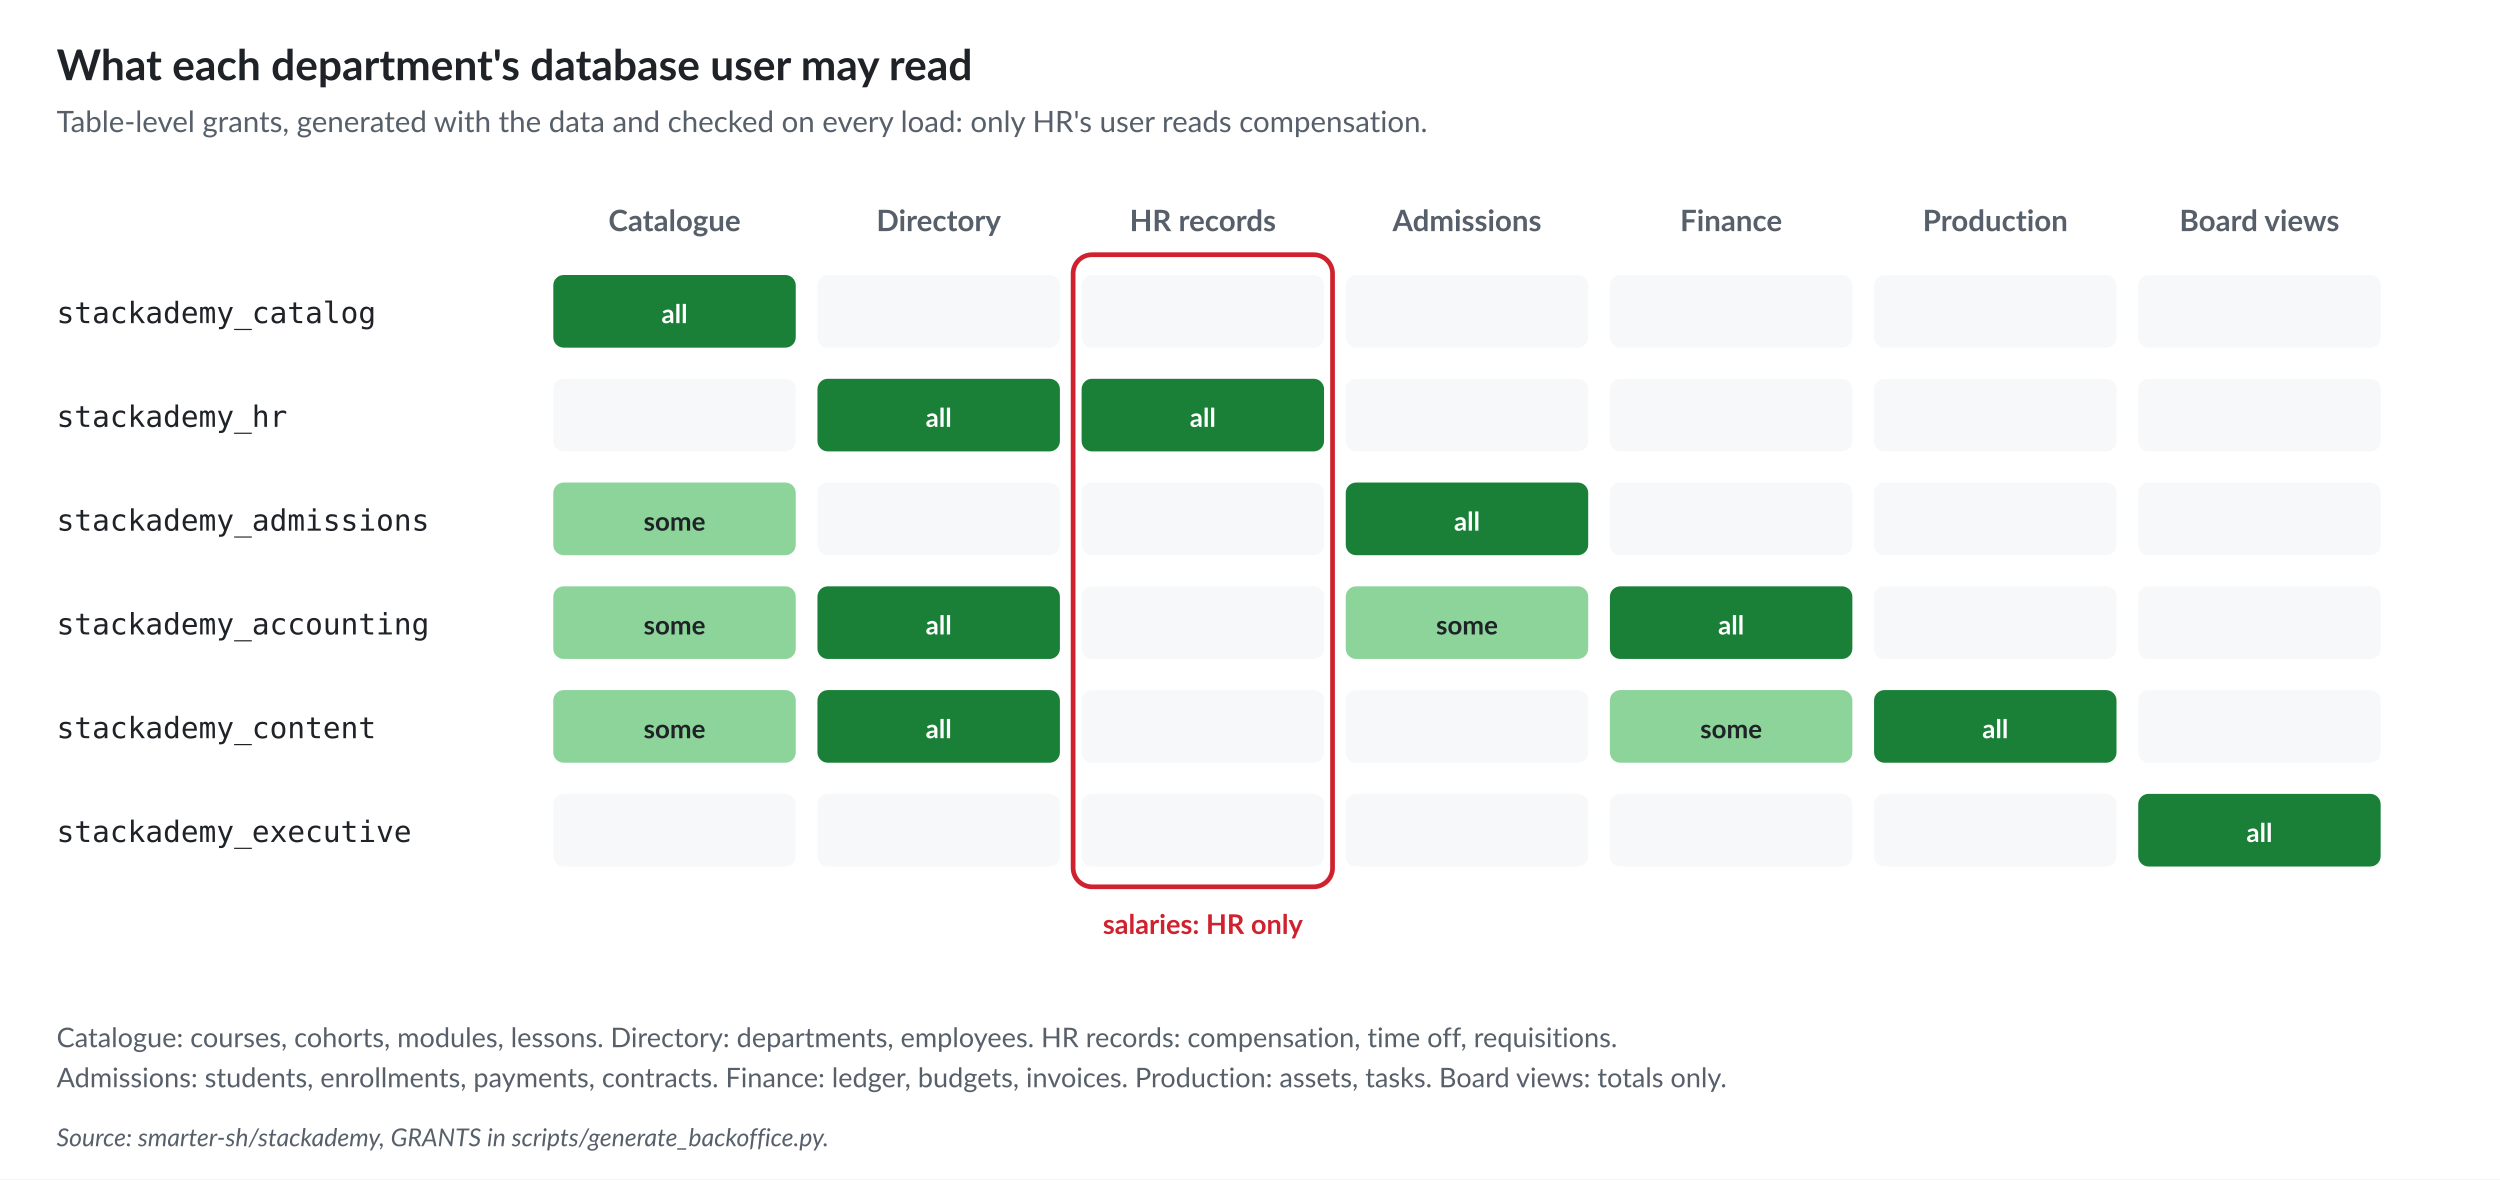
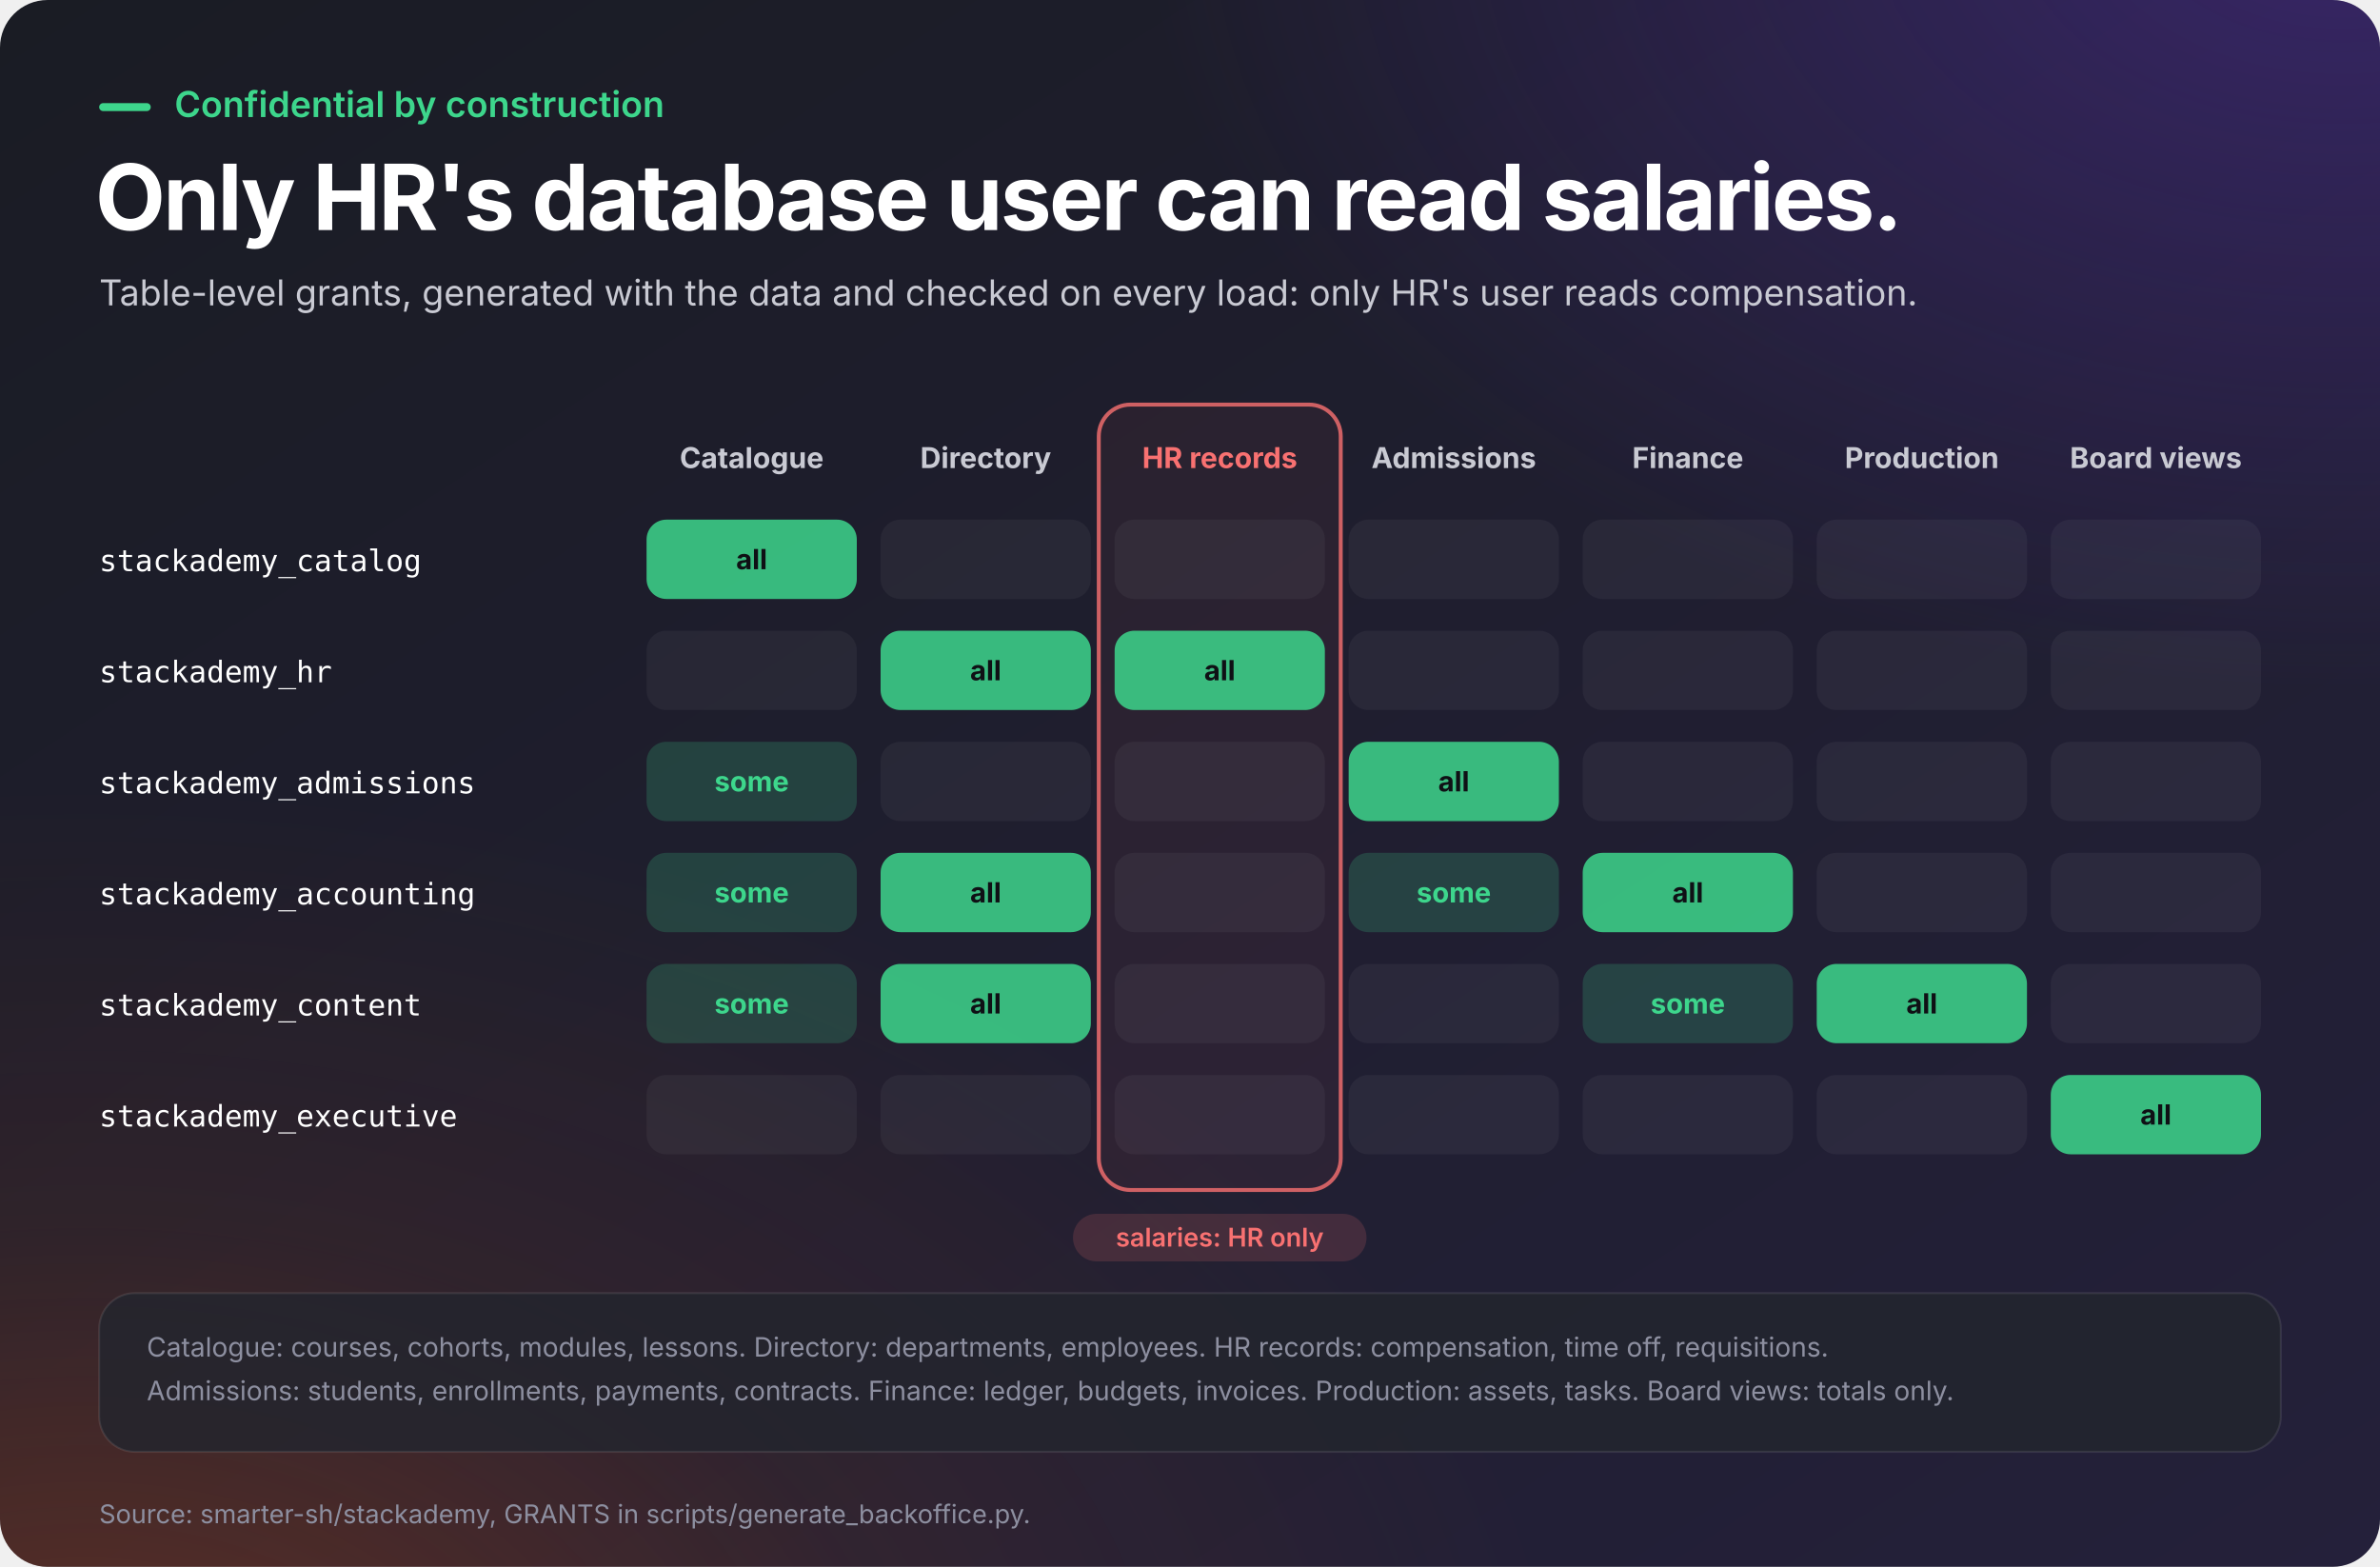
- <svg xmlns="http://www.w3.org/2000/svg" viewBox="0 0 1060 500" width="1060" height="500" role="img" aria-label="Exhibit: what each department's database user may read">
+ <svg xmlns="http://www.w3.org/2000/svg" viewBox="0 0 1200 790" width="1200" height="790" role="img" aria-label="Exhibit: what each department's database user may read">
  <defs>
-     <marker id="arrow" viewBox="0 0 10 10" refX="9" refY="5" markerWidth="7" markerHeight="7" orient="auto-start-reverse">
-       <path d="M0,0 L10,5 L0,10 z" fill="#57606A" />
+     <linearGradient id="dk-bg" x1="0" y1="0" x2="1" y2="1">
+       <stop offset="0" stop-color="#1A1C24" />
+       <stop offset="1" stop-color="#24203A" />
+     </linearGradient>
+     <radialGradient id="dk-orange" cx="0.04" cy="1.12" r="0.62">
+       <stop offset="0" stop-color="#EA580C" stop-opacity="0.32" />
+       <stop offset="0.55" stop-color="#EA580C" stop-opacity="0.08" />
+       <stop offset="1" stop-color="#EA580C" stop-opacity="0" />
+     </radialGradient>
+     <radialGradient id="dk-purple" cx="0.98" cy="-0.06" r="0.5">
+       <stop offset="0" stop-color="#7239EA" stop-opacity="0.3" />
+       <stop offset="1" stop-color="#7239EA" stop-opacity="0" />
+     </radialGradient>
+     <marker id="dk-arrow" viewBox="0 0 10 10" refX="8" refY="5" markerWidth="7" markerHeight="7" orient="auto-start-reverse">
+       <path d="M0,0 L10,5 L0,10 z" fill="#F59E0B" />
    </marker>
-     <marker id="arrow-red" viewBox="0 0 10 10" refX="9" refY="5" markerWidth="7" markerHeight="7" orient="auto-start-reverse">
-       <path d="M0,0 L10,5 L0,10 z" fill="#CF222E" />
-     </marker>
-     <marker id="arrow-green" viewBox="0 0 10 10" refX="9" refY="5" markerWidth="7" markerHeight="7" orient="auto-start-reverse">
-       <path d="M0,0 L10,5 L0,10 z" fill="#1A7F37" />
+     <marker id="dk-arrow-green" viewBox="0 0 10 10" refX="8" refY="5" markerWidth="7" markerHeight="7" orient="auto-start-reverse">
+       <path d="M0,0 L10,5 L0,10 z" fill="#3DD68C" />
    </marker>
  </defs>
-   <rect x="0" y="0" width="1060" height="500" fill="#FFFFFF" />
-   <text x="24" y="34" font-family="Lato, 'Helvetica Neue', Arial, sans-serif" font-size="18" font-weight="bold" fill="#1F2328" text-anchor="start">What each department's database user may read</text>
-   <text x="24" y="56" font-family="Lato, 'Helvetica Neue', Arial, sans-serif" font-size="12.5" font-weight="normal" fill="#57606A" text-anchor="start">Table-level grants, generated with the data and checked on every load: only HR's user reads compensation.</text>
-   <text x="286.0" y="98" font-family="Lato, 'Helvetica Neue', Arial, sans-serif" font-size="12.5" font-weight="bold" fill="#57606A" text-anchor="middle">Catalogue</text>
-   <text x="398.0" y="98" font-family="Lato, 'Helvetica Neue', Arial, sans-serif" font-size="12.5" font-weight="bold" fill="#57606A" text-anchor="middle">Directory</text>
-   <text x="510.0" y="98" font-family="Lato, 'Helvetica Neue', Arial, sans-serif" font-size="12.5" font-weight="bold" fill="#57606A" text-anchor="middle">HR records</text>
-   <text x="622.0" y="98" font-family="Lato, 'Helvetica Neue', Arial, sans-serif" font-size="12.5" font-weight="bold" fill="#57606A" text-anchor="middle">Admissions</text>
-   <text x="734.0" y="98" font-family="Lato, 'Helvetica Neue', Arial, sans-serif" font-size="12.5" font-weight="bold" fill="#57606A" text-anchor="middle">Finance</text>
-   <text x="846.0" y="98" font-family="Lato, 'Helvetica Neue', Arial, sans-serif" font-size="12.5" font-weight="bold" fill="#57606A" text-anchor="middle">Production</text>
-   <text x="958.0" y="98" font-family="Lato, 'Helvetica Neue', Arial, sans-serif" font-size="12.5" font-weight="bold" fill="#57606A" text-anchor="middle">Board views</text>
-   <text x="24" y="137" font-family="SFMono-Regular, Menlo, Consolas, monospace" font-size="12.5" font-weight="normal" fill="#1F2328" text-anchor="start">stackademy_catalog</text>
-   <rect x="234" y="116" width="104" height="32" rx="5" fill="#1A7F37" stroke="#FFFFFF" stroke-width="1.2" />
-   <text x="286.0" y="137" font-family="Lato, 'Helvetica Neue', Arial, sans-serif" font-size="11" font-weight="bold" fill="#FFFFFF" text-anchor="middle">all</text>
-   <rect x="346" y="116" width="104" height="32" rx="5" fill="#F6F8FA" stroke="#FFFFFF" stroke-width="1.2" />
-   <rect x="458" y="116" width="104" height="32" rx="5" fill="#F6F8FA" stroke="#FFFFFF" stroke-width="1.2" />
-   <rect x="570" y="116" width="104" height="32" rx="5" fill="#F6F8FA" stroke="#FFFFFF" stroke-width="1.2" />
-   <rect x="682" y="116" width="104" height="32" rx="5" fill="#F6F8FA" stroke="#FFFFFF" stroke-width="1.2" />
-   <rect x="794" y="116" width="104" height="32" rx="5" fill="#F6F8FA" stroke="#FFFFFF" stroke-width="1.2" />
-   <rect x="906" y="116" width="104" height="32" rx="5" fill="#F6F8FA" stroke="#FFFFFF" stroke-width="1.2" />
-   <text x="24" y="181" font-family="SFMono-Regular, Menlo, Consolas, monospace" font-size="12.5" font-weight="normal" fill="#1F2328" text-anchor="start">stackademy_hr</text>
-   <rect x="234" y="160" width="104" height="32" rx="5" fill="#F6F8FA" stroke="#FFFFFF" stroke-width="1.2" />
-   <rect x="346" y="160" width="104" height="32" rx="5" fill="#1A7F37" stroke="#FFFFFF" stroke-width="1.2" />
-   <text x="398.0" y="181" font-family="Lato, 'Helvetica Neue', Arial, sans-serif" font-size="11" font-weight="bold" fill="#FFFFFF" text-anchor="middle">all</text>
-   <rect x="458" y="160" width="104" height="32" rx="5" fill="#1A7F37" stroke="#FFFFFF" stroke-width="1.2" />
-   <text x="510.0" y="181" font-family="Lato, 'Helvetica Neue', Arial, sans-serif" font-size="11" font-weight="bold" fill="#FFFFFF" text-anchor="middle">all</text>
-   <rect x="570" y="160" width="104" height="32" rx="5" fill="#F6F8FA" stroke="#FFFFFF" stroke-width="1.2" />
-   <rect x="682" y="160" width="104" height="32" rx="5" fill="#F6F8FA" stroke="#FFFFFF" stroke-width="1.2" />
-   <rect x="794" y="160" width="104" height="32" rx="5" fill="#F6F8FA" stroke="#FFFFFF" stroke-width="1.2" />
-   <rect x="906" y="160" width="104" height="32" rx="5" fill="#F6F8FA" stroke="#FFFFFF" stroke-width="1.2" />
-   <text x="24" y="225" font-family="SFMono-Regular, Menlo, Consolas, monospace" font-size="12.5" font-weight="normal" fill="#1F2328" text-anchor="start">stackademy_admissions</text>
-   <rect x="234" y="204" width="104" height="32" rx="5" fill="#8CD49A" stroke="#FFFFFF" stroke-width="1.2" />
-   <text x="286.0" y="225" font-family="Lato, 'Helvetica Neue', Arial, sans-serif" font-size="11" font-weight="bold" fill="#1F2328" text-anchor="middle">some</text>
-   <rect x="346" y="204" width="104" height="32" rx="5" fill="#F6F8FA" stroke="#FFFFFF" stroke-width="1.2" />
-   <rect x="458" y="204" width="104" height="32" rx="5" fill="#F6F8FA" stroke="#FFFFFF" stroke-width="1.2" />
-   <rect x="570" y="204" width="104" height="32" rx="5" fill="#1A7F37" stroke="#FFFFFF" stroke-width="1.2" />
-   <text x="622.0" y="225" font-family="Lato, 'Helvetica Neue', Arial, sans-serif" font-size="11" font-weight="bold" fill="#FFFFFF" text-anchor="middle">all</text>
-   <rect x="682" y="204" width="104" height="32" rx="5" fill="#F6F8FA" stroke="#FFFFFF" stroke-width="1.2" />
-   <rect x="794" y="204" width="104" height="32" rx="5" fill="#F6F8FA" stroke="#FFFFFF" stroke-width="1.2" />
-   <rect x="906" y="204" width="104" height="32" rx="5" fill="#F6F8FA" stroke="#FFFFFF" stroke-width="1.2" />
-   <text x="24" y="269" font-family="SFMono-Regular, Menlo, Consolas, monospace" font-size="12.5" font-weight="normal" fill="#1F2328" text-anchor="start">stackademy_accounting</text>
-   <rect x="234" y="248" width="104" height="32" rx="5" fill="#8CD49A" stroke="#FFFFFF" stroke-width="1.2" />
-   <text x="286.0" y="269" font-family="Lato, 'Helvetica Neue', Arial, sans-serif" font-size="11" font-weight="bold" fill="#1F2328" text-anchor="middle">some</text>
-   <rect x="346" y="248" width="104" height="32" rx="5" fill="#1A7F37" stroke="#FFFFFF" stroke-width="1.2" />
-   <text x="398.0" y="269" font-family="Lato, 'Helvetica Neue', Arial, sans-serif" font-size="11" font-weight="bold" fill="#FFFFFF" text-anchor="middle">all</text>
-   <rect x="458" y="248" width="104" height="32" rx="5" fill="#F6F8FA" stroke="#FFFFFF" stroke-width="1.2" />
-   <rect x="570" y="248" width="104" height="32" rx="5" fill="#8CD49A" stroke="#FFFFFF" stroke-width="1.2" />
-   <text x="622.0" y="269" font-family="Lato, 'Helvetica Neue', Arial, sans-serif" font-size="11" font-weight="bold" fill="#1F2328" text-anchor="middle">some</text>
-   <rect x="682" y="248" width="104" height="32" rx="5" fill="#1A7F37" stroke="#FFFFFF" stroke-width="1.2" />
-   <text x="734.0" y="269" font-family="Lato, 'Helvetica Neue', Arial, sans-serif" font-size="11" font-weight="bold" fill="#FFFFFF" text-anchor="middle">all</text>
-   <rect x="794" y="248" width="104" height="32" rx="5" fill="#F6F8FA" stroke="#FFFFFF" stroke-width="1.2" />
-   <rect x="906" y="248" width="104" height="32" rx="5" fill="#F6F8FA" stroke="#FFFFFF" stroke-width="1.2" />
-   <text x="24" y="313" font-family="SFMono-Regular, Menlo, Consolas, monospace" font-size="12.5" font-weight="normal" fill="#1F2328" text-anchor="start">stackademy_content</text>
-   <rect x="234" y="292" width="104" height="32" rx="5" fill="#8CD49A" stroke="#FFFFFF" stroke-width="1.2" />
-   <text x="286.0" y="313" font-family="Lato, 'Helvetica Neue', Arial, sans-serif" font-size="11" font-weight="bold" fill="#1F2328" text-anchor="middle">some</text>
-   <rect x="346" y="292" width="104" height="32" rx="5" fill="#1A7F37" stroke="#FFFFFF" stroke-width="1.2" />
-   <text x="398.0" y="313" font-family="Lato, 'Helvetica Neue', Arial, sans-serif" font-size="11" font-weight="bold" fill="#FFFFFF" text-anchor="middle">all</text>
-   <rect x="458" y="292" width="104" height="32" rx="5" fill="#F6F8FA" stroke="#FFFFFF" stroke-width="1.2" />
-   <rect x="570" y="292" width="104" height="32" rx="5" fill="#F6F8FA" stroke="#FFFFFF" stroke-width="1.2" />
-   <rect x="682" y="292" width="104" height="32" rx="5" fill="#8CD49A" stroke="#FFFFFF" stroke-width="1.2" />
-   <text x="734.0" y="313" font-family="Lato, 'Helvetica Neue', Arial, sans-serif" font-size="11" font-weight="bold" fill="#1F2328" text-anchor="middle">some</text>
-   <rect x="794" y="292" width="104" height="32" rx="5" fill="#1A7F37" stroke="#FFFFFF" stroke-width="1.2" />
-   <text x="846.0" y="313" font-family="Lato, 'Helvetica Neue', Arial, sans-serif" font-size="11" font-weight="bold" fill="#FFFFFF" text-anchor="middle">all</text>
-   <rect x="906" y="292" width="104" height="32" rx="5" fill="#F6F8FA" stroke="#FFFFFF" stroke-width="1.2" />
-   <text x="24" y="357" font-family="SFMono-Regular, Menlo, Consolas, monospace" font-size="12.5" font-weight="normal" fill="#1F2328" text-anchor="start">stackademy_executive</text>
-   <rect x="234" y="336" width="104" height="32" rx="5" fill="#F6F8FA" stroke="#FFFFFF" stroke-width="1.2" />
-   <rect x="346" y="336" width="104" height="32" rx="5" fill="#F6F8FA" stroke="#FFFFFF" stroke-width="1.2" />
-   <rect x="458" y="336" width="104" height="32" rx="5" fill="#F6F8FA" stroke="#FFFFFF" stroke-width="1.2" />
-   <rect x="570" y="336" width="104" height="32" rx="5" fill="#F6F8FA" stroke="#FFFFFF" stroke-width="1.2" />
-   <rect x="682" y="336" width="104" height="32" rx="5" fill="#F6F8FA" stroke="#FFFFFF" stroke-width="1.2" />
-   <rect x="794" y="336" width="104" height="32" rx="5" fill="#F6F8FA" stroke="#FFFFFF" stroke-width="1.2" />
-   <rect x="906" y="336" width="104" height="32" rx="5" fill="#1A7F37" stroke="#FFFFFF" stroke-width="1.2" />
-   <text x="958.0" y="357" font-family="Lato, 'Helvetica Neue', Arial, sans-serif" font-size="11" font-weight="bold" fill="#FFFFFF" text-anchor="middle">all</text>
-   <rect x="455" y="108" width="110" height="268" rx="8" fill="none" stroke="#CF222E" stroke-width="2" />
-   <text x="510.0" y="396" font-family="Lato, 'Helvetica Neue', Arial, sans-serif" font-size="11.5" font-weight="bold" fill="#CF222E" text-anchor="middle">salaries: HR only</text>
-   <text x="24" y="444" font-family="Lato, 'Helvetica Neue', Arial, sans-serif" font-size="11.5" font-weight="normal" fill="#57606A" text-anchor="start">Catalogue: courses, cohorts, modules, lessons. Directory: departments, employees. HR records: compensation, time off, requisitions.</text>
-   <text x="24" y="461" font-family="Lato, 'Helvetica Neue', Arial, sans-serif" font-size="11.5" font-weight="normal" fill="#57606A" text-anchor="start">Admissions: students, enrollments, payments, contracts. Finance: ledger, budgets, invoices. Production: assets, tasks. Board views: totals only.</text>
-   <text x="24" y="486" font-family="Lato, 'Helvetica Neue', Arial, sans-serif" font-size="10.5" font-weight="normal" fill="#57606A" text-anchor="start" font-style="italic">Source: smarter-sh/stackademy, GRANTS in scripts/generate_backoffice.py.</text>
+   <rect width="1200" height="790" rx="24" fill="url(#dk-bg)" />
+   <rect width="1200" height="790" rx="24" fill="url(#dk-orange)" />
+   <rect width="1200" height="790" rx="24" fill="url(#dk-purple)" />
+   <rect x="50" y="52" width="26" height="4" rx="2" fill="#3DD68C" />
+   <text x="88" y="59" font-family="Inter, 'Helvetica Neue', Lato, Arial, sans-serif" font-size="18" font-weight="600" fill="#3DD68C" text-anchor="start">Confidential by construction</text>
+   <text x="48" y="116" font-family="Inter, 'Helvetica Neue', Lato, Arial, sans-serif" font-size="46" font-weight="700" fill="#FFFFFF" text-anchor="start" letter-spacing="-1.2">Only HR's database user can read salaries.</text>
+   <text x="50" y="154" font-family="Inter, 'Helvetica Neue', Lato, Arial, sans-serif" font-size="18" font-weight="400" fill="#C9CAD3" text-anchor="start">Table-level grants, generated with the data and checked on every load: only HR's user reads compensation.</text>
+   <rect x="554" y="204" width="122" height="396" rx="16" fill="#F87171" fill-opacity="0.06" stroke="#F87171" stroke-opacity="0.8" stroke-width="2" />
+   <text x="379.0" y="236" font-family="Inter, 'Helvetica Neue', Lato, Arial, sans-serif" font-size="14.5" font-weight="700" fill="#C9CAD3" text-anchor="middle">Catalogue</text>
+   <text x="497.0" y="236" font-family="Inter, 'Helvetica Neue', Lato, Arial, sans-serif" font-size="14.5" font-weight="700" fill="#C9CAD3" text-anchor="middle">Directory</text>
+   <text x="615.0" y="236" font-family="Inter, 'Helvetica Neue', Lato, Arial, sans-serif" font-size="14.5" font-weight="700" fill="#F87171" text-anchor="middle">HR records</text>
+   <text x="733.0" y="236" font-family="Inter, 'Helvetica Neue', Lato, Arial, sans-serif" font-size="14.5" font-weight="700" fill="#C9CAD3" text-anchor="middle">Admissions</text>
+   <text x="851.0" y="236" font-family="Inter, 'Helvetica Neue', Lato, Arial, sans-serif" font-size="14.5" font-weight="700" fill="#C9CAD3" text-anchor="middle">Finance</text>
+   <text x="969.0" y="236" font-family="Inter, 'Helvetica Neue', Lato, Arial, sans-serif" font-size="14.5" font-weight="700" fill="#C9CAD3" text-anchor="middle">Production</text>
+   <text x="1087.0" y="236" font-family="Inter, 'Helvetica Neue', Lato, Arial, sans-serif" font-size="14.5" font-weight="700" fill="#C9CAD3" text-anchor="middle">Board views</text>
+   <text x="50" y="288" font-family="'JetBrains Mono', SFMono-Regular, Menlo, Consolas, monospace" font-size="15" font-weight="400" fill="#FFFFFF" text-anchor="start">stackademy_catalog</text>
+   <rect x="326" y="262" width="106" height="40" rx="10" fill="#3DD68C" fill-opacity="0.85" />
+   <text x="379.0" y="287" font-family="Inter, 'Helvetica Neue', Lato, Arial, sans-serif" font-size="14" font-weight="700" fill="#0F1015" text-anchor="middle">all</text>
+   <rect x="444" y="262" width="106" height="40" rx="10" fill="#FFFFFF" fill-opacity="0.045" />
+   <rect x="562" y="262" width="106" height="40" rx="10" fill="#FFFFFF" fill-opacity="0.045" />
+   <rect x="680" y="262" width="106" height="40" rx="10" fill="#FFFFFF" fill-opacity="0.045" />
+   <rect x="798" y="262" width="106" height="40" rx="10" fill="#FFFFFF" fill-opacity="0.045" />
+   <rect x="916" y="262" width="106" height="40" rx="10" fill="#FFFFFF" fill-opacity="0.045" />
+   <rect x="1034" y="262" width="106" height="40" rx="10" fill="#FFFFFF" fill-opacity="0.045" />
+   <text x="50" y="344" font-family="'JetBrains Mono', SFMono-Regular, Menlo, Consolas, monospace" font-size="15" font-weight="400" fill="#FFFFFF" text-anchor="start">stackademy_hr</text>
+   <rect x="326" y="318" width="106" height="40" rx="10" fill="#FFFFFF" fill-opacity="0.045" />
+   <rect x="444" y="318" width="106" height="40" rx="10" fill="#3DD68C" fill-opacity="0.85" />
+   <text x="497.0" y="343" font-family="Inter, 'Helvetica Neue', Lato, Arial, sans-serif" font-size="14" font-weight="700" fill="#0F1015" text-anchor="middle">all</text>
+   <rect x="562" y="318" width="106" height="40" rx="10" fill="#3DD68C" fill-opacity="0.85" />
+   <text x="615.0" y="343" font-family="Inter, 'Helvetica Neue', Lato, Arial, sans-serif" font-size="14" font-weight="700" fill="#0F1015" text-anchor="middle">all</text>
+   <rect x="680" y="318" width="106" height="40" rx="10" fill="#FFFFFF" fill-opacity="0.045" />
+   <rect x="798" y="318" width="106" height="40" rx="10" fill="#FFFFFF" fill-opacity="0.045" />
+   <rect x="916" y="318" width="106" height="40" rx="10" fill="#FFFFFF" fill-opacity="0.045" />
+   <rect x="1034" y="318" width="106" height="40" rx="10" fill="#FFFFFF" fill-opacity="0.045" />
+   <text x="50" y="400" font-family="'JetBrains Mono', SFMono-Regular, Menlo, Consolas, monospace" font-size="15" font-weight="400" fill="#FFFFFF" text-anchor="start">stackademy_admissions</text>
+   <rect x="326" y="374" width="106" height="40" rx="10" fill="#3DD68C" fill-opacity="0.2" />
+   <text x="379.0" y="399" font-family="Inter, 'Helvetica Neue', Lato, Arial, sans-serif" font-size="14" font-weight="700" fill="#3DD68C" text-anchor="middle">some</text>
+   <rect x="444" y="374" width="106" height="40" rx="10" fill="#FFFFFF" fill-opacity="0.045" />
+   <rect x="562" y="374" width="106" height="40" rx="10" fill="#FFFFFF" fill-opacity="0.045" />
+   <rect x="680" y="374" width="106" height="40" rx="10" fill="#3DD68C" fill-opacity="0.85" />
+   <text x="733.0" y="399" font-family="Inter, 'Helvetica Neue', Lato, Arial, sans-serif" font-size="14" font-weight="700" fill="#0F1015" text-anchor="middle">all</text>
+   <rect x="798" y="374" width="106" height="40" rx="10" fill="#FFFFFF" fill-opacity="0.045" />
+   <rect x="916" y="374" width="106" height="40" rx="10" fill="#FFFFFF" fill-opacity="0.045" />
+   <rect x="1034" y="374" width="106" height="40" rx="10" fill="#FFFFFF" fill-opacity="0.045" />
+   <text x="50" y="456" font-family="'JetBrains Mono', SFMono-Regular, Menlo, Consolas, monospace" font-size="15" font-weight="400" fill="#FFFFFF" text-anchor="start">stackademy_accounting</text>
+   <rect x="326" y="430" width="106" height="40" rx="10" fill="#3DD68C" fill-opacity="0.2" />
+   <text x="379.0" y="455" font-family="Inter, 'Helvetica Neue', Lato, Arial, sans-serif" font-size="14" font-weight="700" fill="#3DD68C" text-anchor="middle">some</text>
+   <rect x="444" y="430" width="106" height="40" rx="10" fill="#3DD68C" fill-opacity="0.85" />
+   <text x="497.0" y="455" font-family="Inter, 'Helvetica Neue', Lato, Arial, sans-serif" font-size="14" font-weight="700" fill="#0F1015" text-anchor="middle">all</text>
+   <rect x="562" y="430" width="106" height="40" rx="10" fill="#FFFFFF" fill-opacity="0.045" />
+   <rect x="680" y="430" width="106" height="40" rx="10" fill="#3DD68C" fill-opacity="0.2" />
+   <text x="733.0" y="455" font-family="Inter, 'Helvetica Neue', Lato, Arial, sans-serif" font-size="14" font-weight="700" fill="#3DD68C" text-anchor="middle">some</text>
+   <rect x="798" y="430" width="106" height="40" rx="10" fill="#3DD68C" fill-opacity="0.85" />
+   <text x="851.0" y="455" font-family="Inter, 'Helvetica Neue', Lato, Arial, sans-serif" font-size="14" font-weight="700" fill="#0F1015" text-anchor="middle">all</text>
+   <rect x="916" y="430" width="106" height="40" rx="10" fill="#FFFFFF" fill-opacity="0.045" />
+   <rect x="1034" y="430" width="106" height="40" rx="10" fill="#FFFFFF" fill-opacity="0.045" />
+   <text x="50" y="512" font-family="'JetBrains Mono', SFMono-Regular, Menlo, Consolas, monospace" font-size="15" font-weight="400" fill="#FFFFFF" text-anchor="start">stackademy_content</text>
+   <rect x="326" y="486" width="106" height="40" rx="10" fill="#3DD68C" fill-opacity="0.2" />
+   <text x="379.0" y="511" font-family="Inter, 'Helvetica Neue', Lato, Arial, sans-serif" font-size="14" font-weight="700" fill="#3DD68C" text-anchor="middle">some</text>
+   <rect x="444" y="486" width="106" height="40" rx="10" fill="#3DD68C" fill-opacity="0.85" />
+   <text x="497.0" y="511" font-family="Inter, 'Helvetica Neue', Lato, Arial, sans-serif" font-size="14" font-weight="700" fill="#0F1015" text-anchor="middle">all</text>
+   <rect x="562" y="486" width="106" height="40" rx="10" fill="#FFFFFF" fill-opacity="0.045" />
+   <rect x="680" y="486" width="106" height="40" rx="10" fill="#FFFFFF" fill-opacity="0.045" />
+   <rect x="798" y="486" width="106" height="40" rx="10" fill="#3DD68C" fill-opacity="0.2" />
+   <text x="851.0" y="511" font-family="Inter, 'Helvetica Neue', Lato, Arial, sans-serif" font-size="14" font-weight="700" fill="#3DD68C" text-anchor="middle">some</text>
+   <rect x="916" y="486" width="106" height="40" rx="10" fill="#3DD68C" fill-opacity="0.85" />
+   <text x="969.0" y="511" font-family="Inter, 'Helvetica Neue', Lato, Arial, sans-serif" font-size="14" font-weight="700" fill="#0F1015" text-anchor="middle">all</text>
+   <rect x="1034" y="486" width="106" height="40" rx="10" fill="#FFFFFF" fill-opacity="0.045" />
+   <text x="50" y="568" font-family="'JetBrains Mono', SFMono-Regular, Menlo, Consolas, monospace" font-size="15" font-weight="400" fill="#FFFFFF" text-anchor="start">stackademy_executive</text>
+   <rect x="326" y="542" width="106" height="40" rx="10" fill="#FFFFFF" fill-opacity="0.045" />
+   <rect x="444" y="542" width="106" height="40" rx="10" fill="#FFFFFF" fill-opacity="0.045" />
+   <rect x="562" y="542" width="106" height="40" rx="10" fill="#FFFFFF" fill-opacity="0.045" />
+   <rect x="680" y="542" width="106" height="40" rx="10" fill="#FFFFFF" fill-opacity="0.045" />
+   <rect x="798" y="542" width="106" height="40" rx="10" fill="#FFFFFF" fill-opacity="0.045" />
+   <rect x="916" y="542" width="106" height="40" rx="10" fill="#FFFFFF" fill-opacity="0.045" />
+   <rect x="1034" y="542" width="106" height="40" rx="10" fill="#3DD68C" fill-opacity="0.85" />
+   <text x="1087.0" y="567" font-family="Inter, 'Helvetica Neue', Lato, Arial, sans-serif" font-size="14" font-weight="700" fill="#0F1015" text-anchor="middle">all</text>
+   <rect x="541.0" y="612" width="148" height="24" rx="12" fill="#F87171" fill-opacity="0.16" />
+   <text x="615.0" y="628.5" font-family="Inter, 'Helvetica Neue', Lato, Arial, sans-serif" font-size="13" font-weight="600" fill="#F87171" text-anchor="middle">salaries: HR only</text>
+   <rect x="50" y="652" width="1100" height="80" rx="18" fill="#23252E" fill-opacity="0.82" stroke="rgba(255,255,255,0.09)" stroke-width="1" />
+   <text x="74" y="684" font-family="Inter, 'Helvetica Neue', Lato, Arial, sans-serif" font-size="13.5" font-weight="400" fill="#8D8FA0" text-anchor="start">Catalogue: courses, cohorts, modules, lessons. Directory: departments, employees. HR records: compensation, time off, requisitions.</text>
+   <text x="74" y="706" font-family="Inter, 'Helvetica Neue', Lato, Arial, sans-serif" font-size="13.5" font-weight="400" fill="#8D8FA0" text-anchor="start">Admissions: students, enrollments, payments, contracts. Finance: ledger, budgets, invoices. Production: assets, tasks. Board views: totals only.</text>
+   <text x="50" y="768" font-family="Inter, 'Helvetica Neue', Lato, Arial, sans-serif" font-size="13" font-weight="400" fill="#8D8FA0" text-anchor="start">Source: smarter-sh/stackademy, GRANTS in scripts/generate_backoffice.py.</text>
</svg>
